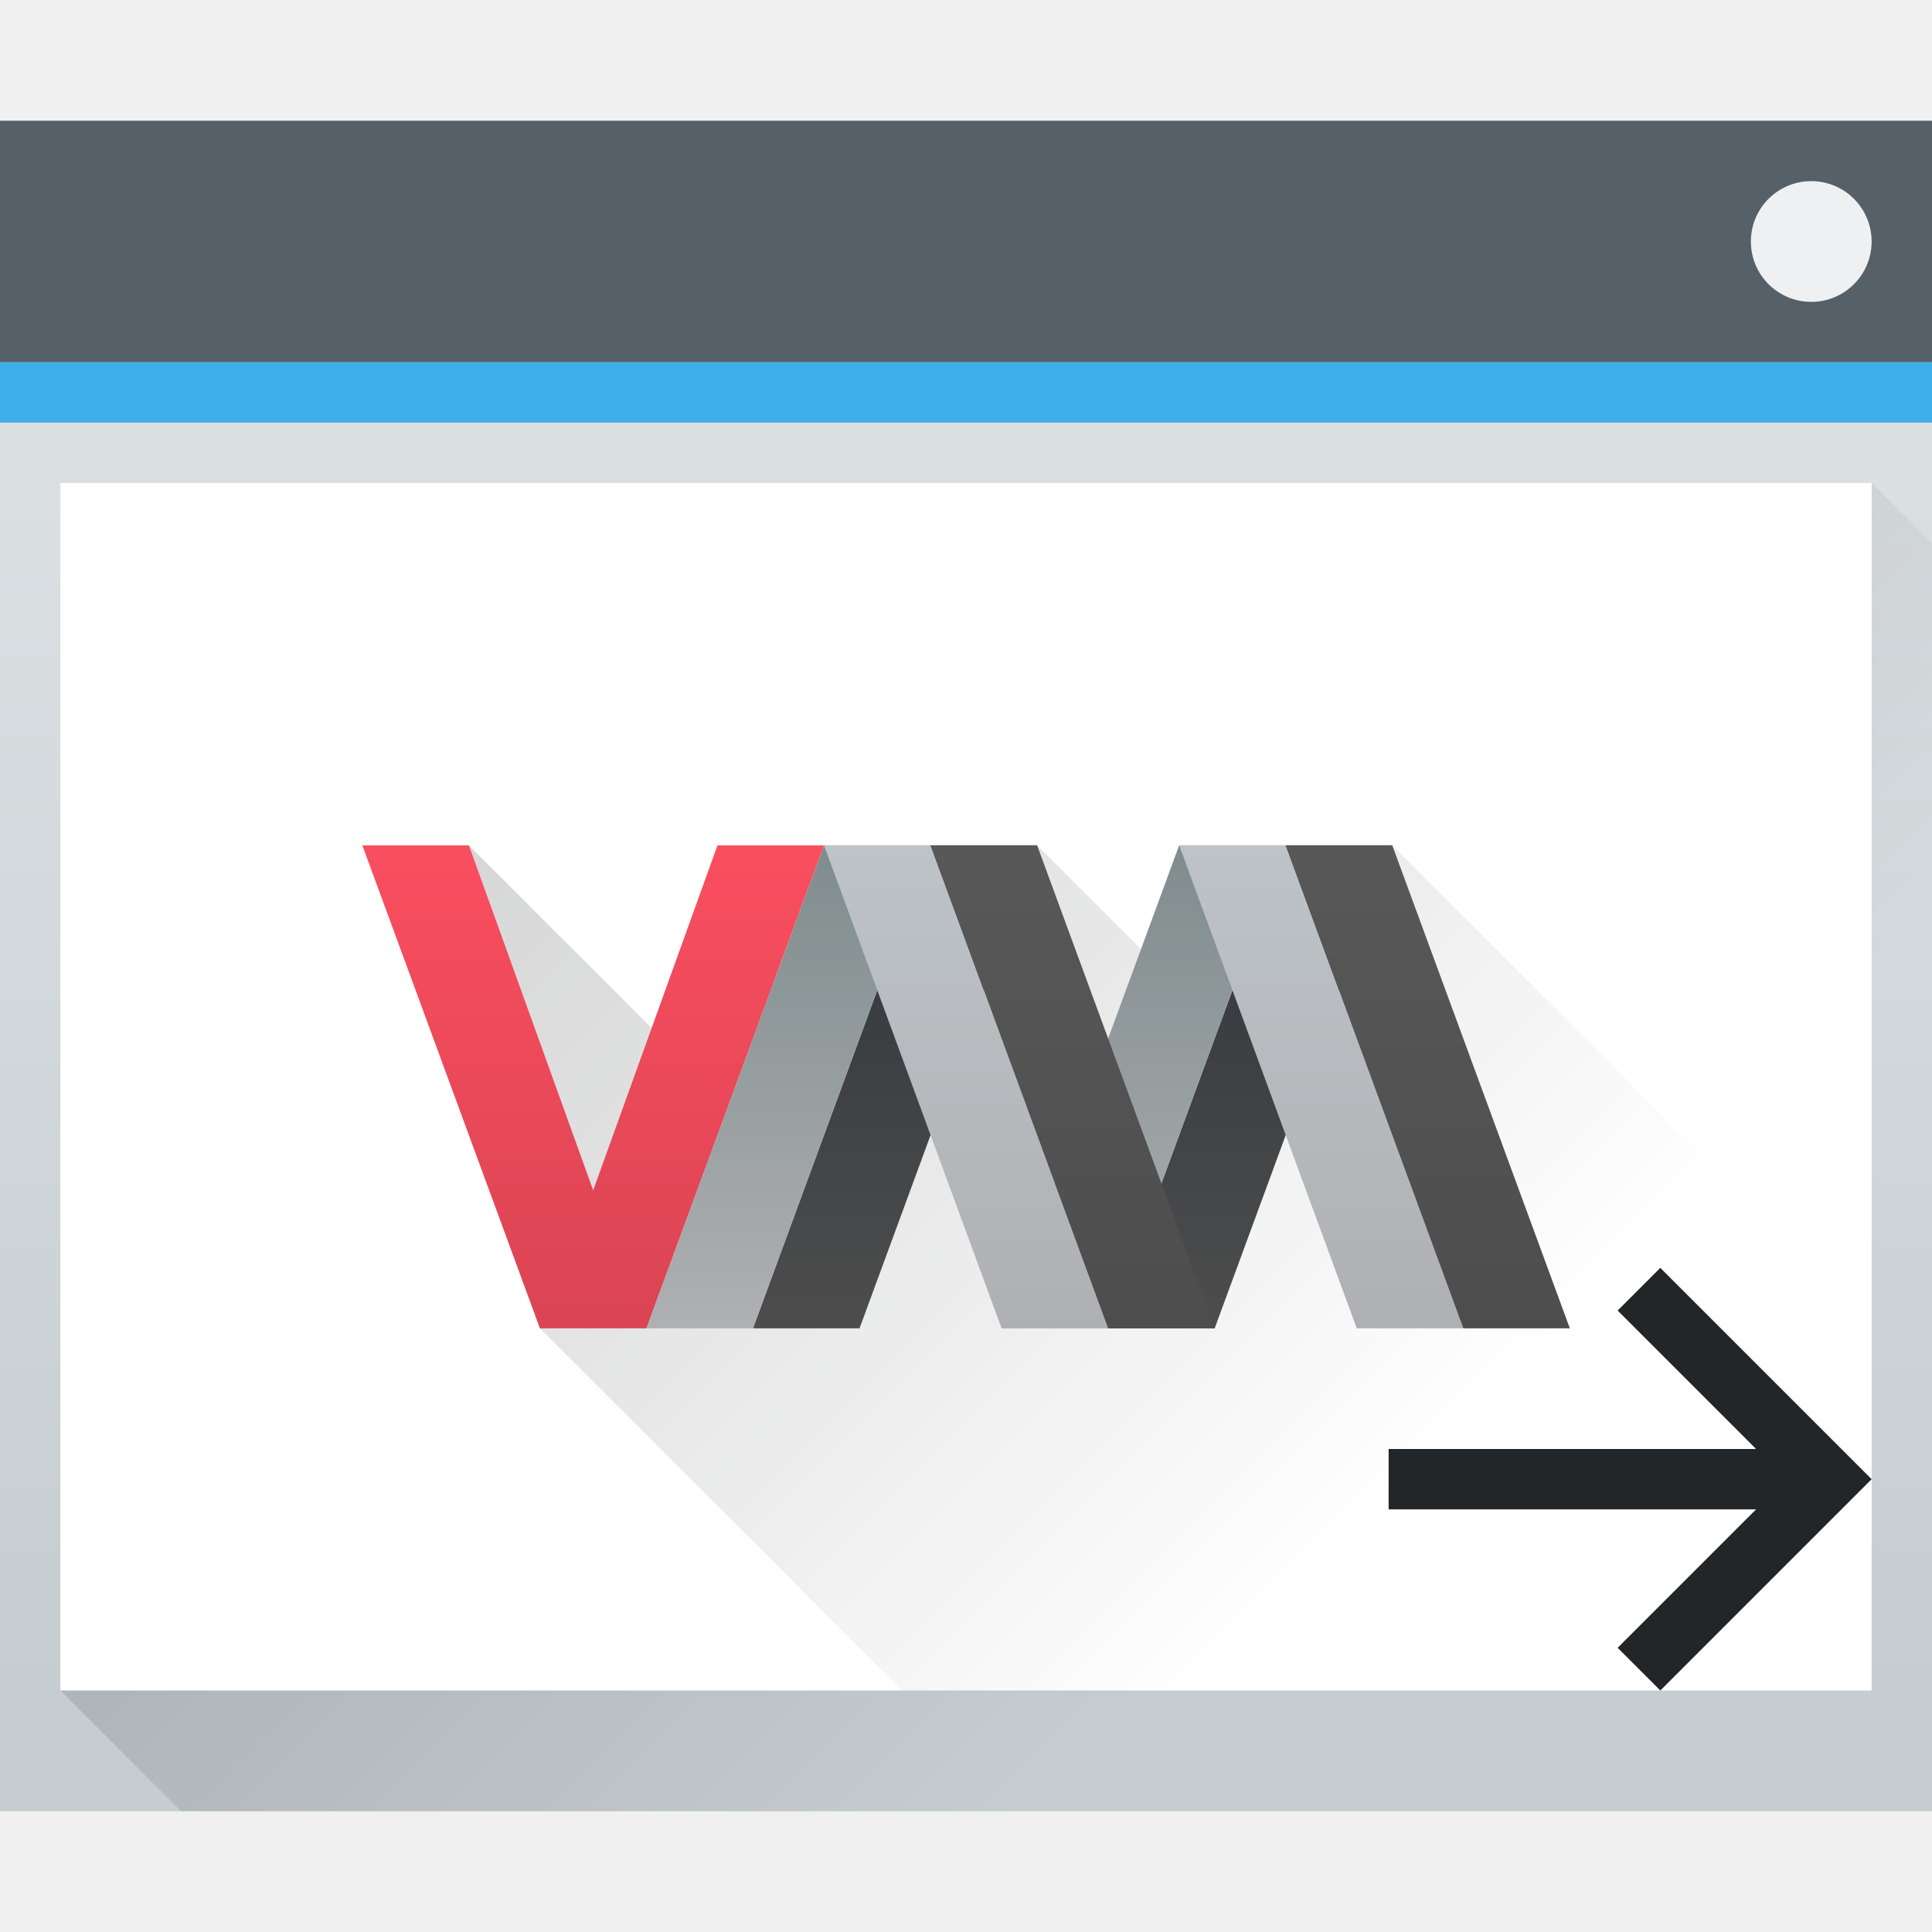
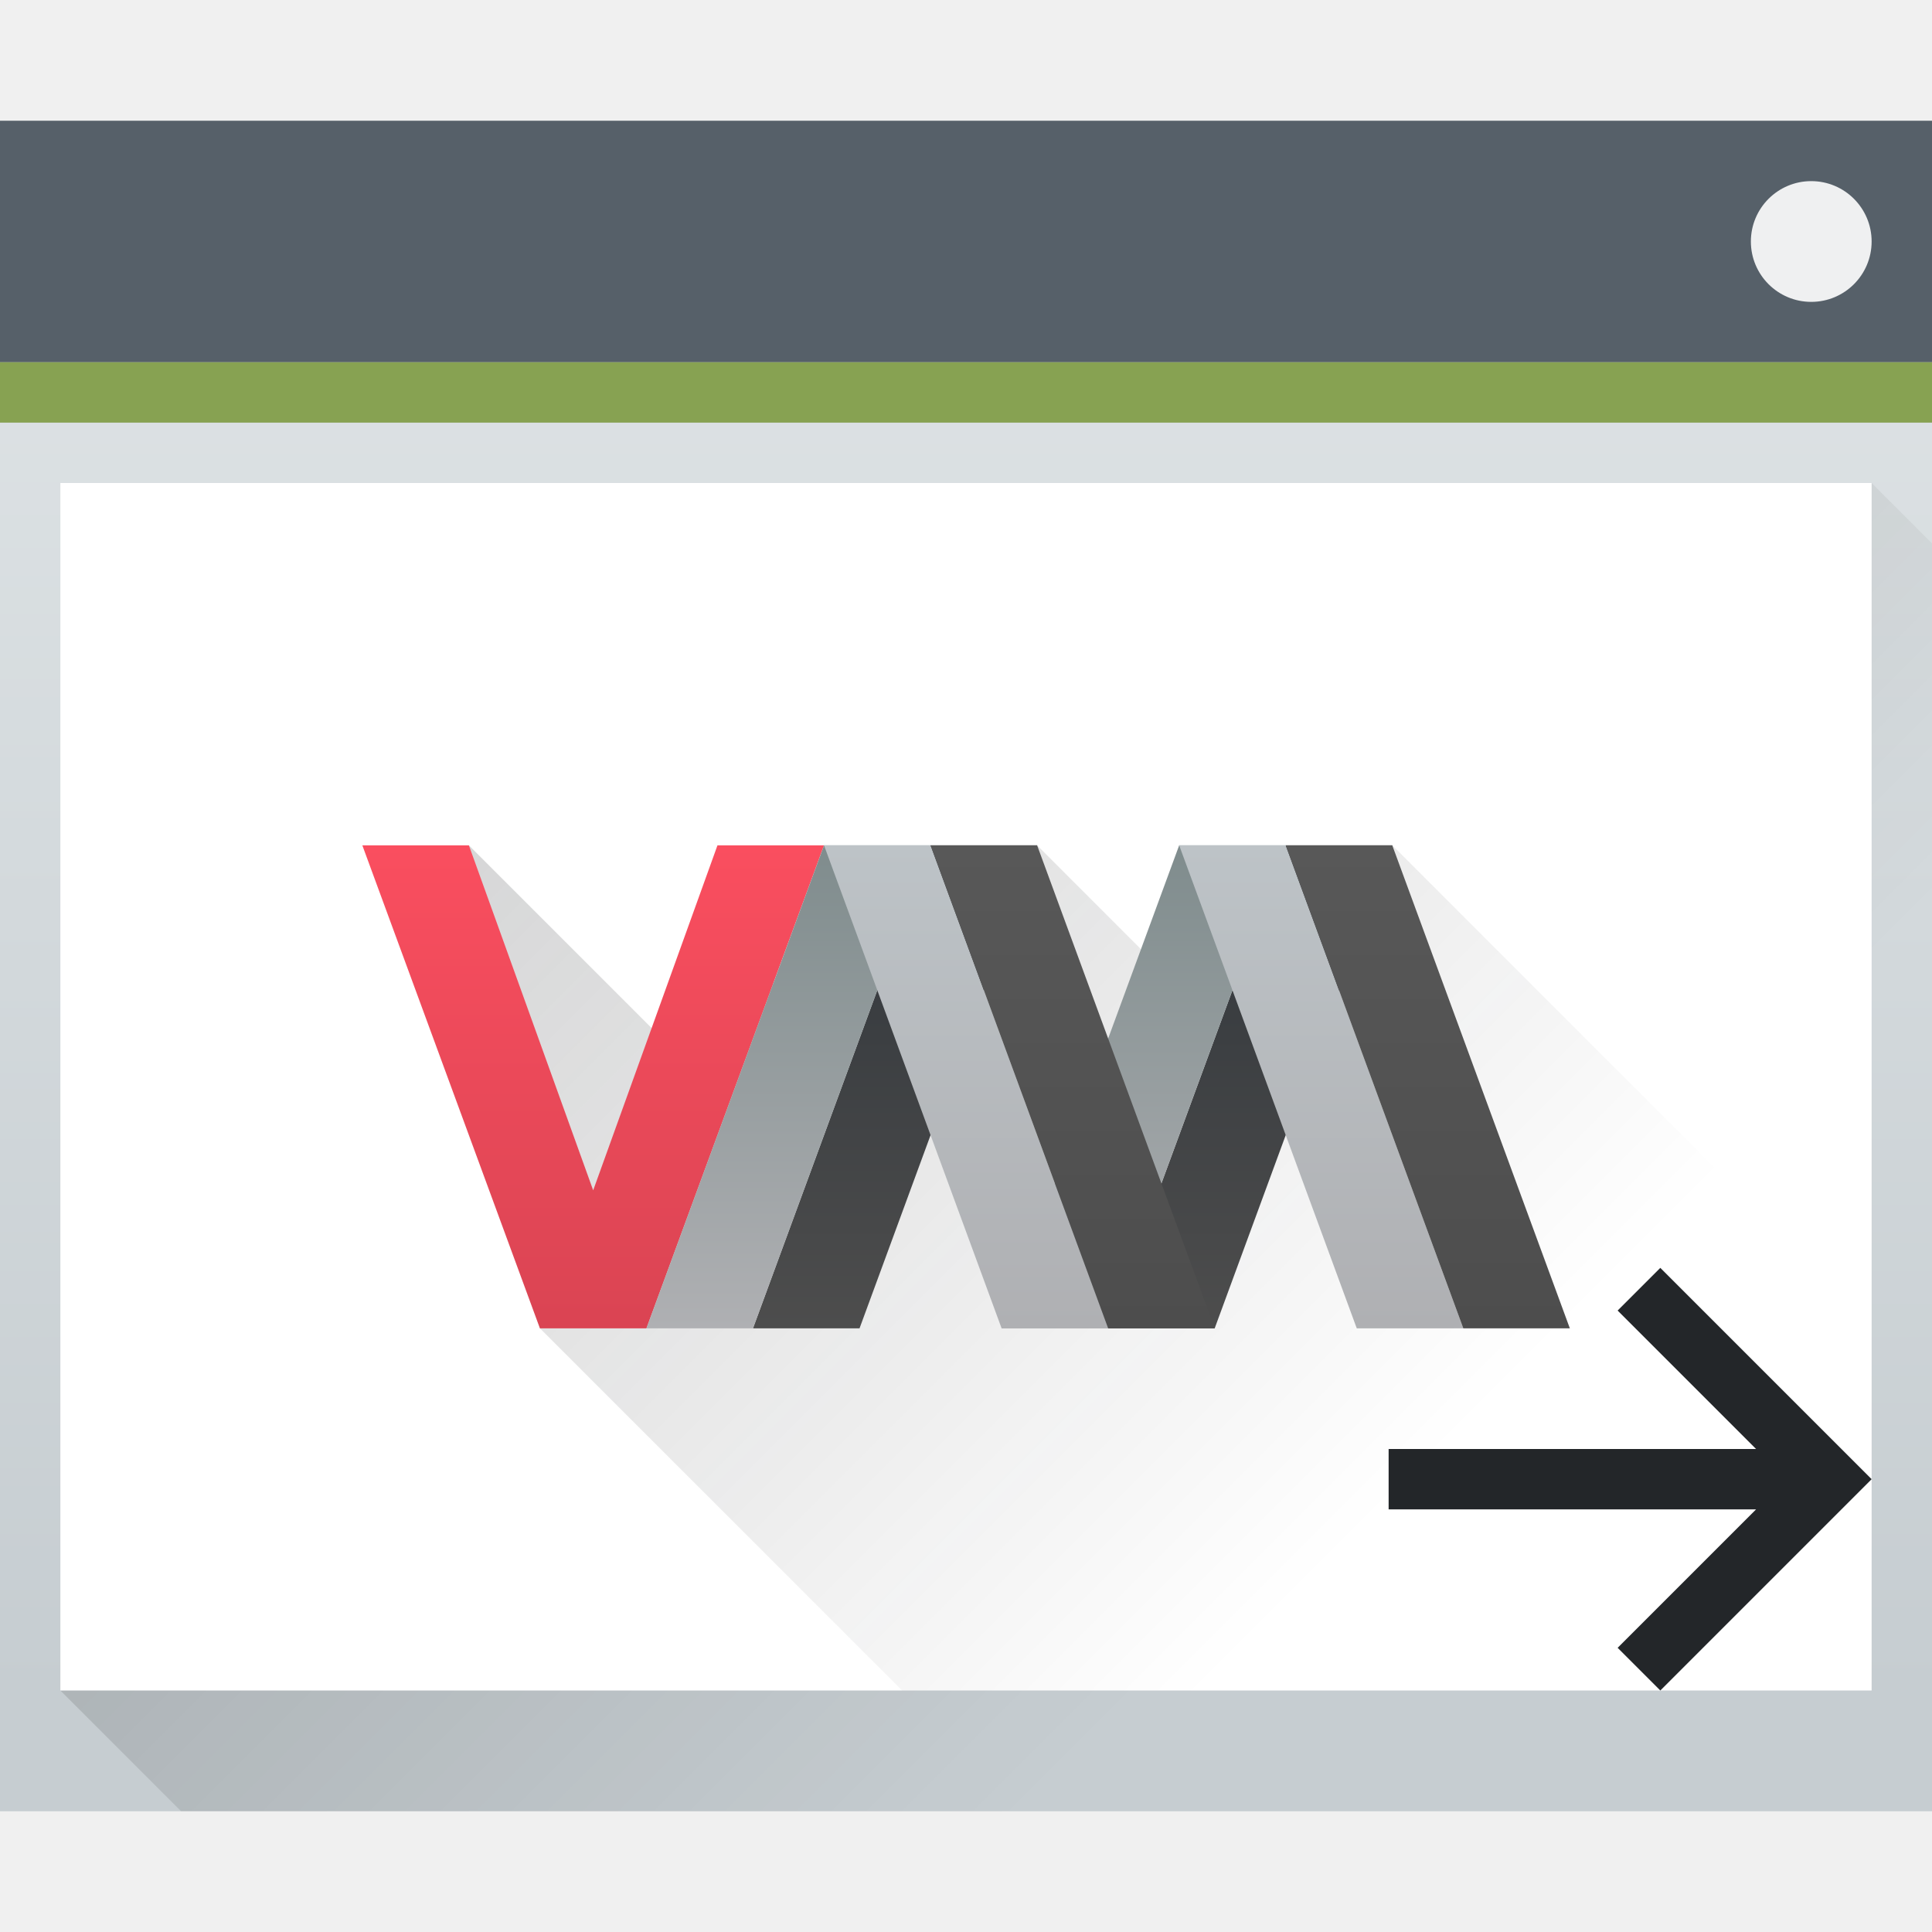
<svg xmlns="http://www.w3.org/2000/svg" height="32" width="32">
  <linearGradient id="c" gradientUnits="userSpaceOnUse" x1="393.571" x2="407.571" y1="527.673" y2="541.673">
    <stop offset="0" stop-color="#292c30" />
    <stop offset="1" stop-opacity="0" />
  </linearGradient>
  <linearGradient id="a" gradientTransform="matrix(.66667 0 0 .63518 128.19 198.519)" gradientUnits="userSpaceOnUse" x2="0" y1="543.798" y2="502.655">
    <stop offset="0" stop-color="#c6cdd1" />
    <stop offset="1" stop-color="#e0e5e7" />
  </linearGradient>
  <linearGradient id="b" gradientUnits="userSpaceOnUse" x1="391.571" x2="406.571" y1="525.798" y2="540.798">
    <stop offset="0" />
    <stop offset="1" stop-opacity="0" />
  </linearGradient>
  <linearGradient id="h" gradientUnits="userSpaceOnUse" x1="358.571" x2="358.571" y1="519.798" y2="505.798">
    <stop offset="0" stop-color="#4d4d4d" />
    <stop offset="1" stop-color="#585858" />
  </linearGradient>
  <linearGradient id="g" gradientUnits="userSpaceOnUse" x1="356.571" x2="356.571" y1="519.798" y2="505.798">
    <stop offset="0" stop-color="#afb0b3" />
    <stop offset="1" stop-color="#bdc3c7" />
  </linearGradient>
  <linearGradient id="f" gradientUnits="userSpaceOnUse" x1="350.571" x2="350.571" y1="505.798" y2="519.798">
    <stop offset="0" stop-color="#7f8c8d" />
    <stop offset="1" stop-color="#afb0b3" />
  </linearGradient>
  <linearGradient id="e" gradientUnits="userSpaceOnUse" x1="353.571" x2="353.571" y1="505.798" y2="519.798">
    <stop offset="0" stop-color="#31363b" />
    <stop offset="1" stop-color="#4d4d4d" />
  </linearGradient>
  <linearGradient id="d" gradientTransform="matrix(2.85714 0 0 2.8 -885.347 -966.434)" gradientUnits="userSpaceOnUse" x1="428.371" x2="428.371" y1="530.798" y2="525.798">
    <stop offset="0" stop-color="#da4453" />
    <stop offset="1" stop-color="#fa4e5f" />
  </linearGradient>
  <g transform="translate(-384.571 -515.798)">
    <path d="M384.571 517.798h32v28h-32z" fill="url(#a)" />
    <path d="M385.571 543.798l30-20 1 1v21h-29z" fill="url(#b)" fill-rule="evenodd" opacity=".2" />
    <path d="M384.571 517.798h32v4h-32z" fill="#566069" />
-     <path d="M384.571 521.798h32v1h-32z" fill="#3daee9" />
+     <path d="M384.571 521.798h32v1h-32z" fill="#87a252" />
    <path d="M385.571 523.798h30v20h-30z" fill="#fff" />
    <rect fill="#eff0f1" height="2" rx="1" width="2" x="413.571" y="518.798" />
  </g>
  <path d="M396.513 535.673l-1.177-8 3.235 3.235 6.177-3.235 1.823 1.824 4.06-1.824 7.94 7.941v6.059h-16.058z" fill="url(#c)" fill-opacity=".2" transform="translate(-387.571 -513.673)" />
  <path d="M331.571 505.798h3l3.5 10 3.5-10h3l-5 14h-3z" fill="url(#d)" transform="matrix(.58824 0 0 .57143 -189.042 -275.027)" />
  <path d="M342.571 519.798l5-14h3l-5 14zm10 0l5-14h3l-5 14z" fill="url(#e)" transform="matrix(.58824 0 0 .57143 -189.042 -275.027)" />
  <path d="M339.571 519.798l5-14h3l-5 14zm10 0l5-14h3l-5 14z" fill="url(#f)" transform="matrix(.58824 0 0 .57143 -189.042 -275.027)" />
  <path d="M352.571 519.798h-3l-5-14h3zm10 0h-3l-5-14h3z" fill="url(#g)" transform="matrix(.58824 0 0 .57143 -189.042 -275.027)" />
  <path d="M347.571 505.798l5 14h3l-5-14zm10 0l5 14h3l-5-14z" fill="url(#h)" transform="matrix(.58824 0 0 .57143 -189.042 -275.027)" />
  <path d="M23 25h6.086l-2.293 2.293.707.707 2.75-2.75.75-.75-.75-.75L27.5 21l-.707.707L29.086 24H23z" fill="#232629" />
</svg>
